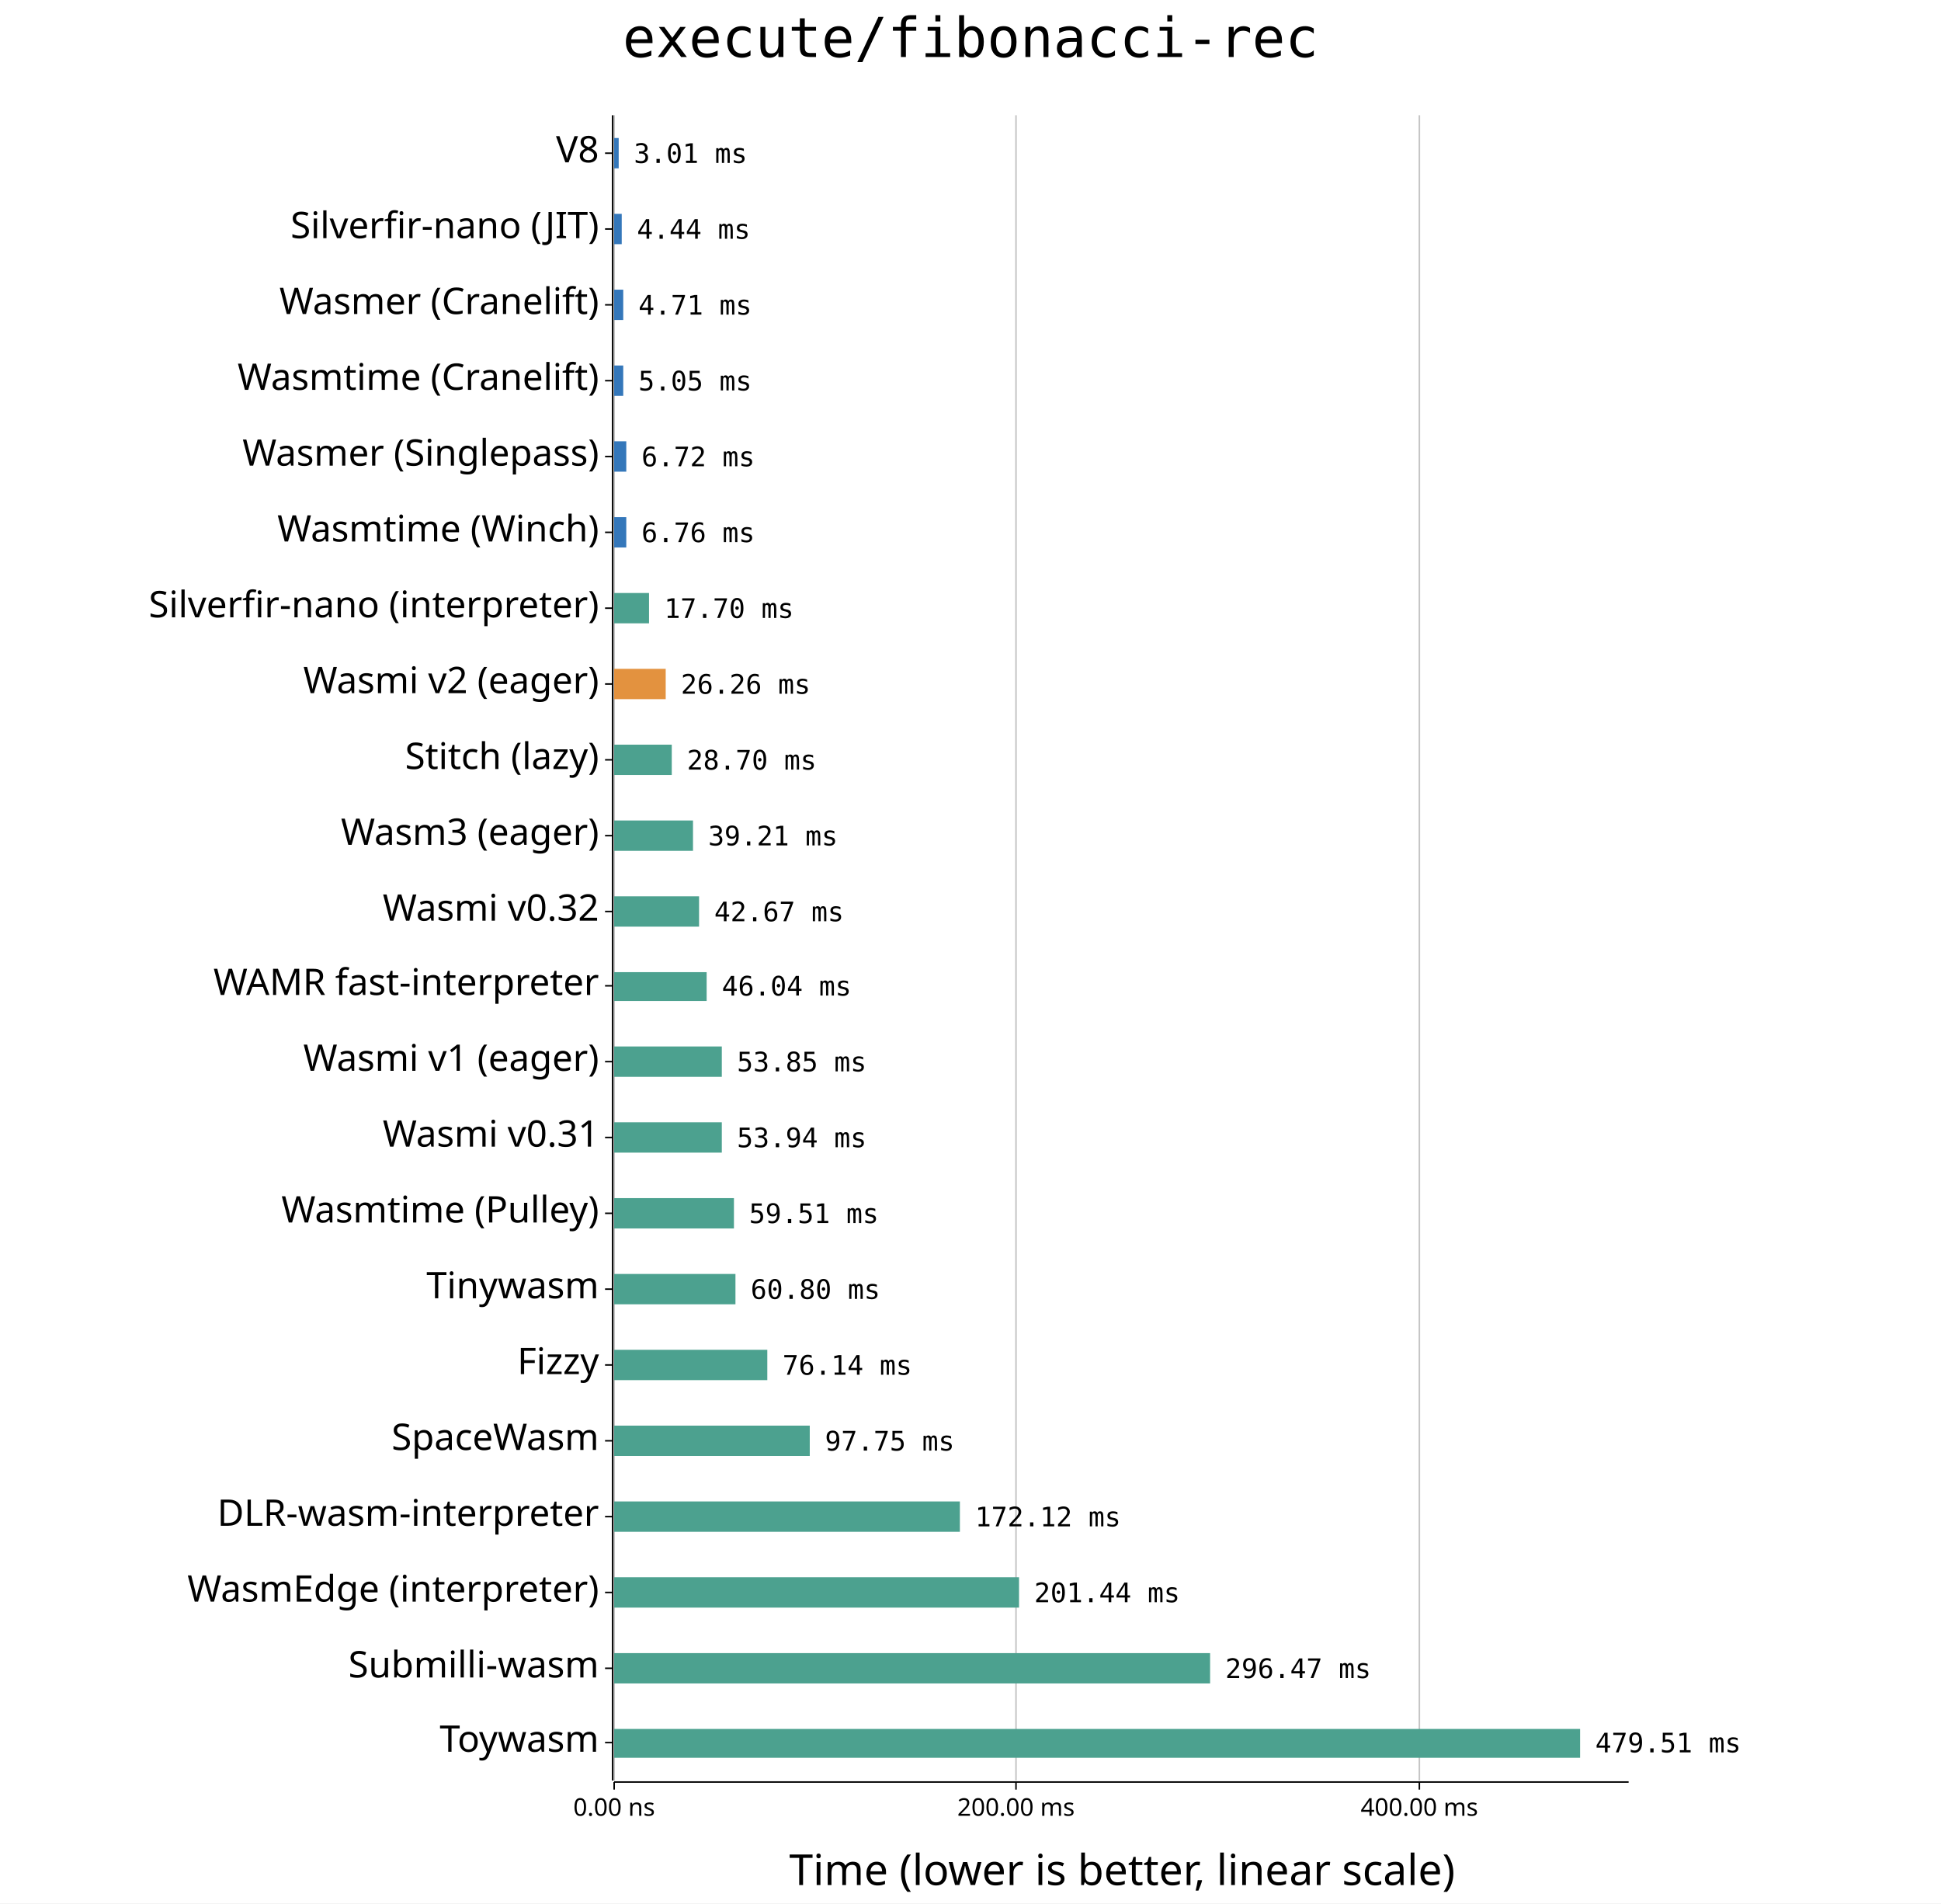
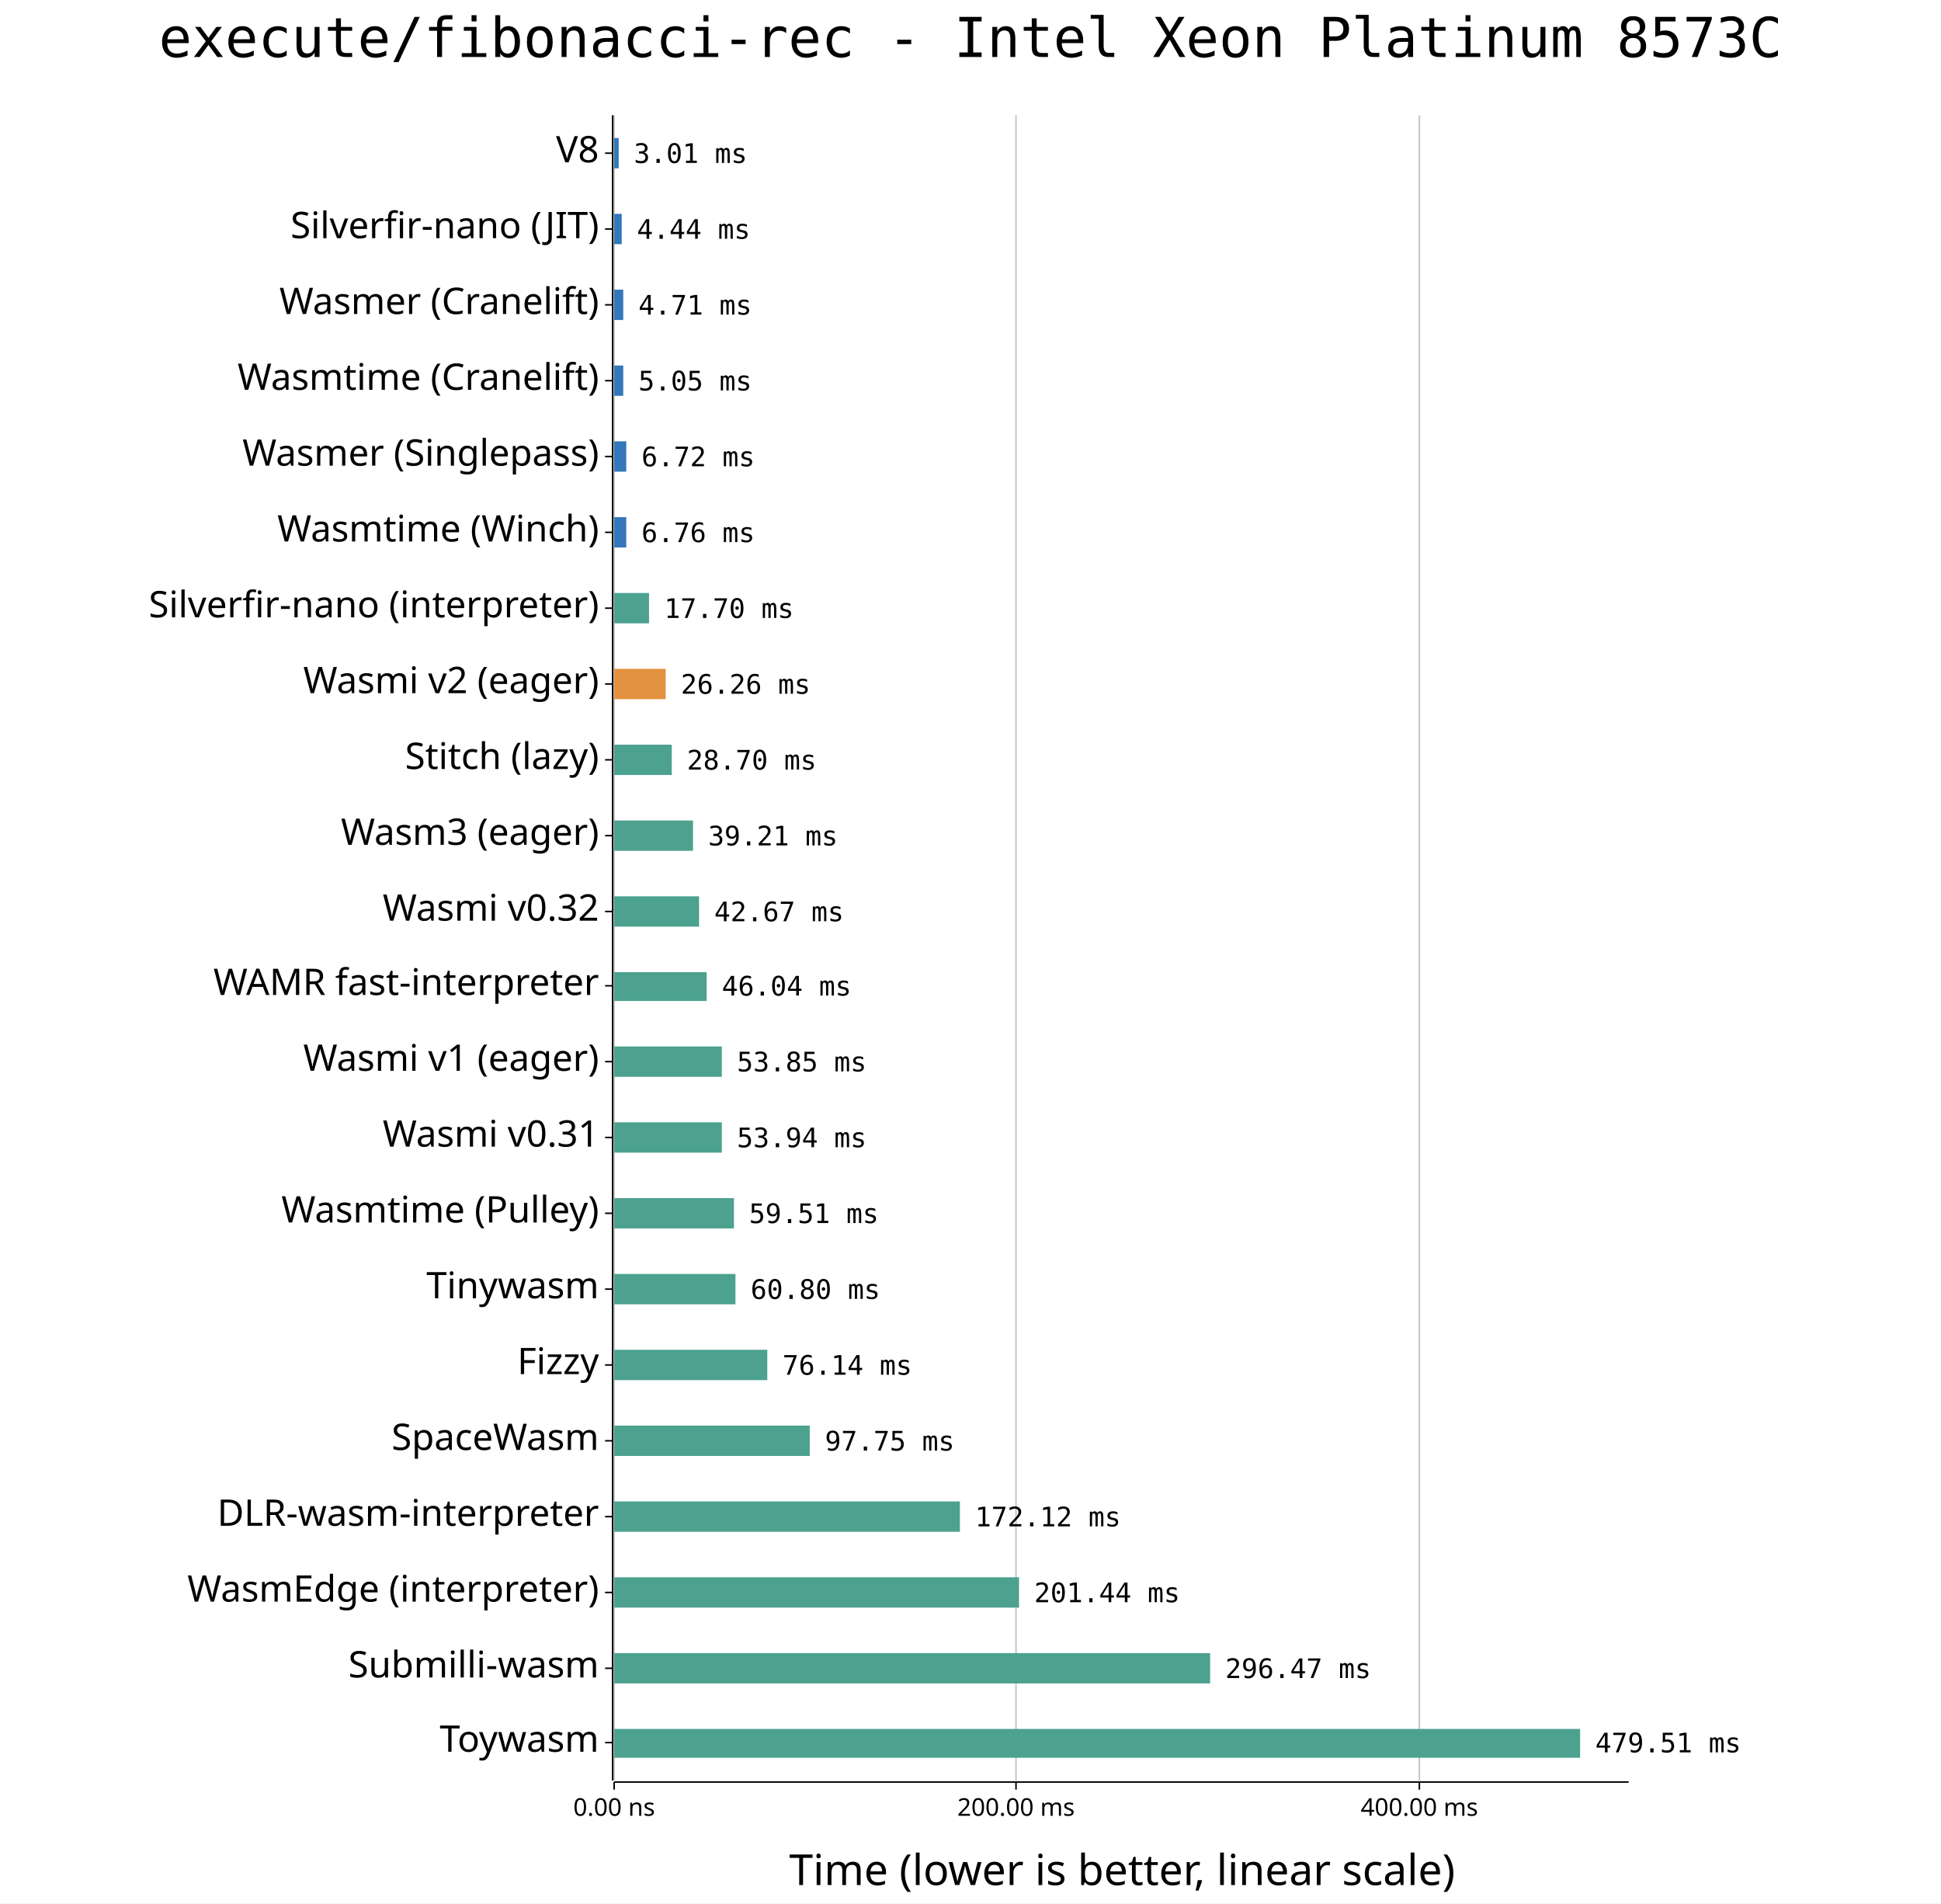
<svg xmlns="http://www.w3.org/2000/svg" width="1280" height="1255" viewBox="0 0 1280 1255">
  <rect x="0" y="0" width="1280" height="1255" opacity="1" fill="#FFFFFF" stroke="none" />
  <text x="640" y="10" dy="0.76em" text-anchor="middle" font-family="monospace" font-size="36.29" opacity="1" fill="#000000">
- execute/fibonacci-rec
+ execute/fibonacci-rec - Intel Xeon Platinum 8573C
</text>
  <line opacity="0.1" stroke="#000000" stroke-width="1" x1="405" y1="1174" x2="405" y2="76" />
  <line opacity="0.1" stroke="#000000" stroke-width="1" x1="670" y1="1174" x2="670" y2="76" />
  <line opacity="0.1" stroke="#000000" stroke-width="1" x1="936" y1="1174" x2="936" y2="76" />
  <text x="5" y="625" dy="0.76em" text-anchor="middle" font-family="sans-serif" font-size="28.226" opacity="1" fill="#000000" transform="rotate(270, 5, 625)">

</text>
  <text x="740" y="1250" dy="-0.5ex" text-anchor="middle" font-family="sans-serif" font-size="28.226" opacity="1" fill="#000000">
Time (lower is better, linear scale)
</text>
  <line opacity="0.15" stroke="#000000" stroke-width="1" x1="405" y1="1174" x2="405" y2="76" />
  <line opacity="0.15" stroke="#000000" stroke-width="1" x1="670" y1="1174" x2="670" y2="76" />
  <line opacity="0.15" stroke="#000000" stroke-width="1" x1="936" y1="1174" x2="936" y2="76" />
  <polyline fill="none" opacity="1" stroke="#000000" stroke-width="1" points="404,76 404,1174 " />
  <text x="395" y="1149" dy="0.5ex" text-anchor="end" font-family="sans-serif" font-size="24.194" opacity="1" fill="#000000">
Toywasm
</text>
  <polyline fill="none" opacity="1" stroke="#000000" stroke-width="1" points="399,1149 404,1149 " />
  <text x="395" y="1100" dy="0.5ex" text-anchor="end" font-family="sans-serif" font-size="24.194" opacity="1" fill="#000000">
Submilli-wasm
</text>
  <polyline fill="none" opacity="1" stroke="#000000" stroke-width="1" points="399,1100 404,1100 " />
  <text x="395" y="1050" dy="0.5ex" text-anchor="end" font-family="sans-serif" font-size="24.194" opacity="1" fill="#000000">
WasmEdge (interpreter)
</text>
  <polyline fill="none" opacity="1" stroke="#000000" stroke-width="1" points="399,1050 404,1050 " />
  <text x="395" y="1000" dy="0.5ex" text-anchor="end" font-family="sans-serif" font-size="24.194" opacity="1" fill="#000000">
DLR-wasm-interpreter
</text>
  <polyline fill="none" opacity="1" stroke="#000000" stroke-width="1" points="399,1000 404,1000 " />
  <text x="395" y="950" dy="0.5ex" text-anchor="end" font-family="sans-serif" font-size="24.194" opacity="1" fill="#000000">
SpaceWasm
</text>
  <polyline fill="none" opacity="1" stroke="#000000" stroke-width="1" points="399,950 404,950 " />
  <text x="395" y="900" dy="0.5ex" text-anchor="end" font-family="sans-serif" font-size="24.194" opacity="1" fill="#000000">
Fizzy
</text>
  <polyline fill="none" opacity="1" stroke="#000000" stroke-width="1" points="399,900 404,900 " />
  <text x="395" y="850" dy="0.5ex" text-anchor="end" font-family="sans-serif" font-size="24.194" opacity="1" fill="#000000">
Tinywasm
</text>
  <polyline fill="none" opacity="1" stroke="#000000" stroke-width="1" points="399,850 404,850 " />
  <text x="395" y="800" dy="0.5ex" text-anchor="end" font-family="sans-serif" font-size="24.194" opacity="1" fill="#000000">
Wasmtime (Pulley)
</text>
  <polyline fill="none" opacity="1" stroke="#000000" stroke-width="1" points="399,800 404,800 " />
  <text x="395" y="750" dy="0.5ex" text-anchor="end" font-family="sans-serif" font-size="24.194" opacity="1" fill="#000000">
Wasmi v0.31
</text>
  <polyline fill="none" opacity="1" stroke="#000000" stroke-width="1" points="399,750 404,750 " />
  <text x="395" y="700" dy="0.5ex" text-anchor="end" font-family="sans-serif" font-size="24.194" opacity="1" fill="#000000">
Wasmi v1 (eager)
</text>
  <polyline fill="none" opacity="1" stroke="#000000" stroke-width="1" points="399,700 404,700 " />
  <text x="395" y="650" dy="0.5ex" text-anchor="end" font-family="sans-serif" font-size="24.194" opacity="1" fill="#000000">
WAMR fast-interpreter
</text>
  <polyline fill="none" opacity="1" stroke="#000000" stroke-width="1" points="399,650 404,650 " />
  <text x="395" y="601" dy="0.5ex" text-anchor="end" font-family="sans-serif" font-size="24.194" opacity="1" fill="#000000">
Wasmi v0.32
</text>
  <polyline fill="none" opacity="1" stroke="#000000" stroke-width="1" points="399,601 404,601 " />
  <text x="395" y="551" dy="0.5ex" text-anchor="end" font-family="sans-serif" font-size="24.194" opacity="1" fill="#000000">
Wasm3 (eager)
</text>
  <polyline fill="none" opacity="1" stroke="#000000" stroke-width="1" points="399,551 404,551 " />
  <text x="395" y="501" dy="0.5ex" text-anchor="end" font-family="sans-serif" font-size="24.194" opacity="1" fill="#000000">
Stitch (lazy)
</text>
  <polyline fill="none" opacity="1" stroke="#000000" stroke-width="1" points="399,501 404,501 " />
  <text x="395" y="451" dy="0.5ex" text-anchor="end" font-family="sans-serif" font-size="24.194" opacity="1" fill="#000000">
Wasmi v2 (eager)
</text>
  <polyline fill="none" opacity="1" stroke="#000000" stroke-width="1" points="399,451 404,451 " />
  <text x="395" y="401" dy="0.5ex" text-anchor="end" font-family="sans-serif" font-size="24.194" opacity="1" fill="#000000">
Silverfir-nano (interpreter)
</text>
  <polyline fill="none" opacity="1" stroke="#000000" stroke-width="1" points="399,401 404,401 " />
  <text x="395" y="351" dy="0.5ex" text-anchor="end" font-family="sans-serif" font-size="24.194" opacity="1" fill="#000000">
Wasmtime (Winch)
</text>
  <polyline fill="none" opacity="1" stroke="#000000" stroke-width="1" points="399,351 404,351 " />
  <text x="395" y="301" dy="0.5ex" text-anchor="end" font-family="sans-serif" font-size="24.194" opacity="1" fill="#000000">
Wasmer (Singlepass)
</text>
  <polyline fill="none" opacity="1" stroke="#000000" stroke-width="1" points="399,301 404,301 " />
  <text x="395" y="251" dy="0.5ex" text-anchor="end" font-family="sans-serif" font-size="24.194" opacity="1" fill="#000000">
Wasmtime (Cranelift)
</text>
  <polyline fill="none" opacity="1" stroke="#000000" stroke-width="1" points="399,251 404,251 " />
  <text x="395" y="201" dy="0.5ex" text-anchor="end" font-family="sans-serif" font-size="24.194" opacity="1" fill="#000000">
Wasmer (Cranelift)
</text>
  <polyline fill="none" opacity="1" stroke="#000000" stroke-width="1" points="399,201 404,201 " />
  <text x="395" y="151" dy="0.5ex" text-anchor="end" font-family="sans-serif" font-size="24.194" opacity="1" fill="#000000">
Silverfir-nano (JIT)
</text>
  <polyline fill="none" opacity="1" stroke="#000000" stroke-width="1" points="399,151 404,151 " />
  <text x="395" y="101" dy="0.5ex" text-anchor="end" font-family="sans-serif" font-size="24.194" opacity="1" fill="#000000">
V8
</text>
  <polyline fill="none" opacity="1" stroke="#000000" stroke-width="1" points="399,101 404,101 " />
  <polyline fill="none" opacity="1" stroke="#000000" stroke-width="1" points="405,1175 1074,1175 " />
  <text x="405" y="1185" dy="0.76em" text-anchor="middle" font-family="sans-serif" font-size="16.129" opacity="1" fill="#000000">
0.00 ns
</text>
  <polyline fill="none" opacity="1" stroke="#000000" stroke-width="1" points="405,1175 405,1180 " />
  <text x="670" y="1185" dy="0.76em" text-anchor="middle" font-family="sans-serif" font-size="16.129" opacity="1" fill="#000000">
200.00 ms
</text>
  <polyline fill="none" opacity="1" stroke="#000000" stroke-width="1" points="670,1175 670,1180 " />
  <text x="936" y="1185" dy="0.76em" text-anchor="middle" font-family="sans-serif" font-size="16.129" opacity="1" fill="#000000">
400.00 ms
</text>
  <polyline fill="none" opacity="1" stroke="#000000" stroke-width="1" points="936,1175 936,1180 " />
+   <rect x="405" y="990" width="228" height="20" opacity="1" fill="#4CA18F" stroke="none" />
+   <rect x="405" y="790" width="79" height="20" opacity="1" fill="#4CA18F" stroke="none" />
+   <rect x="405" y="690" width="71" height="20" opacity="1" fill="#4CA18F" stroke="none" />
+   <rect x="405" y="840" width="80" height="20" opacity="1" fill="#4CA18F" stroke="none" />
+   <rect x="405" y="391" width="23" height="20" opacity="1" fill="#4CA18F" stroke="none" />
+   <rect x="405" y="91" width="3" height="20" opacity="1" fill="#3477BA" stroke="none" />
+   <rect x="405" y="241" width="6" height="20" opacity="1" fill="#3477BA" stroke="none" />
+   <rect x="405" y="740" width="71" height="20" opacity="1" fill="#4CA18F" stroke="none" />
+   <rect x="405" y="591" width="56" height="20" opacity="1" fill="#4CA18F" stroke="none" />
+   <rect x="405" y="1090" width="393" height="20" opacity="1" fill="#4CA18F" stroke="none" />
+   <rect x="405" y="940" width="129" height="20" opacity="1" fill="#4CA18F" stroke="none" />
+   <rect x="405" y="1140" width="637" height="19" opacity="1" fill="#4CA18F" stroke="none" />
+   <rect x="405" y="191" width="6" height="20" opacity="1" fill="#3477BA" stroke="none" />
+   <rect x="405" y="890" width="101" height="20" opacity="1" fill="#4CA18F" stroke="none" />
+   <rect x="405" y="341" width="8" height="20" opacity="1" fill="#3477BA" stroke="none" />
+   <rect x="405" y="141" width="5" height="20" opacity="1" fill="#3477BA" stroke="none" />
+   <rect x="405" y="291" width="8" height="20" opacity="1" fill="#3477BA" stroke="none" />
+   <rect x="405" y="491" width="38" height="20" opacity="1" fill="#4CA18F" stroke="none" />
+   <rect x="405" y="1040" width="267" height="20" opacity="1" fill="#4CA18F" stroke="none" />
  <rect x="405" y="641" width="61" height="19" opacity="1" fill="#4CA18F" stroke="none" />
  <rect x="405" y="541" width="52" height="20" opacity="1" fill="#4CA18F" stroke="none" />
-   <rect x="405" y="940" width="129" height="20" opacity="1" fill="#4CA18F" stroke="none" />
-   <rect x="405" y="1140" width="637" height="19" opacity="1" fill="#4CA18F" stroke="none" />
-   <rect x="405" y="890" width="101" height="20" opacity="1" fill="#4CA18F" stroke="none" />
-   <rect x="405" y="840" width="80" height="20" opacity="1" fill="#4CA18F" stroke="none" />
-   <rect x="405" y="790" width="79" height="20" opacity="1" fill="#4CA18F" stroke="none" />
-   <rect x="405" y="1040" width="267" height="20" opacity="1" fill="#4CA18F" stroke="none" />
-   <rect x="405" y="291" width="8" height="20" opacity="1" fill="#3477BA" stroke="none" />
-   <rect x="405" y="241" width="6" height="20" opacity="1" fill="#3477BA" stroke="none" />
-   <rect x="405" y="191" width="6" height="20" opacity="1" fill="#3477BA" stroke="none" />
-   <rect x="405" y="141" width="5" height="20" opacity="1" fill="#3477BA" stroke="none" />
-   <rect x="405" y="690" width="71" height="20" opacity="1" fill="#4CA18F" stroke="none" />
-   <rect x="405" y="491" width="38" height="20" opacity="1" fill="#4CA18F" stroke="none" />
-   <rect x="405" y="1090" width="393" height="20" opacity="1" fill="#4CA18F" stroke="none" />
-   <rect x="405" y="91" width="3" height="20" opacity="1" fill="#3477BA" stroke="none" />
-   <rect x="405" y="990" width="228" height="20" opacity="1" fill="#4CA18F" stroke="none" />
-   <rect x="405" y="391" width="23" height="20" opacity="1" fill="#4CA18F" stroke="none" />
-   <rect x="405" y="341" width="8" height="20" opacity="1" fill="#3477BA" stroke="none" />
  <rect x="405" y="441" width="34" height="20" opacity="1" fill="#E3923F" stroke="none" />
-   <rect x="405" y="740" width="71" height="20" opacity="1" fill="#4CA18F" stroke="none" />
-   <rect x="405" y="591" width="56" height="20" opacity="1" fill="#4CA18F" stroke="none" />
  <text x="1052" y="1151" dy="0.5ex" text-anchor="start" font-family="monospace" font-size="17.742" opacity="1" fill="#000000">
479.51 ms
</text>
  <text x="808" y="1102" dy="0.5ex" text-anchor="start" font-family="monospace" font-size="17.742" opacity="1" fill="#000000">
296.47 ms
</text>
  <text x="682" y="1052" dy="0.5ex" text-anchor="start" font-family="monospace" font-size="17.742" opacity="1" fill="#000000">
201.44 ms
</text>
  <text x="643" y="1002" dy="0.5ex" text-anchor="start" font-family="monospace" font-size="17.742" opacity="1" fill="#000000">
172.12 ms
</text>
  <text x="544" y="952" dy="0.5ex" text-anchor="start" font-family="monospace" font-size="17.742" opacity="1" fill="#000000">
97.75 ms
</text>
  <text x="516" y="902" dy="0.5ex" text-anchor="start" font-family="monospace" font-size="17.742" opacity="1" fill="#000000">
76.14 ms
</text>
  <text x="495" y="852" dy="0.5ex" text-anchor="start" font-family="monospace" font-size="17.742" opacity="1" fill="#000000">
60.80 ms
</text>
  <text x="494" y="802" dy="0.5ex" text-anchor="start" font-family="monospace" font-size="17.742" opacity="1" fill="#000000">
59.51 ms
</text>
  <text x="486" y="752" dy="0.5ex" text-anchor="start" font-family="monospace" font-size="17.742" opacity="1" fill="#000000">
53.94 ms
</text>
  <text x="486" y="702" dy="0.5ex" text-anchor="start" font-family="monospace" font-size="17.742" opacity="1" fill="#000000">
53.85 ms
</text>
  <text x="476" y="652" dy="0.5ex" text-anchor="start" font-family="monospace" font-size="17.742" opacity="1" fill="#000000">
46.04 ms
</text>
  <text x="471" y="603" dy="0.5ex" text-anchor="start" font-family="monospace" font-size="17.742" opacity="1" fill="#000000">
42.67 ms
</text>
  <text x="467" y="553" dy="0.5ex" text-anchor="start" font-family="monospace" font-size="17.742" opacity="1" fill="#000000">
39.21 ms
</text>
  <text x="453" y="503" dy="0.5ex" text-anchor="start" font-family="monospace" font-size="17.742" opacity="1" fill="#000000">
28.70 ms
</text>
  <text x="449" y="453" dy="0.5ex" text-anchor="start" font-family="monospace" font-size="17.742" opacity="1" fill="#000000">
26.26 ms
</text>
  <text x="438" y="403" dy="0.5ex" text-anchor="start" font-family="monospace" font-size="17.742" opacity="1" fill="#000000">
17.70 ms
</text>
  <text x="423" y="353" dy="0.5ex" text-anchor="start" font-family="monospace" font-size="17.742" opacity="1" fill="#000000">
6.76 ms
</text>
  <text x="423" y="303" dy="0.5ex" text-anchor="start" font-family="monospace" font-size="17.742" opacity="1" fill="#000000">
6.72 ms
</text>
  <text x="421" y="253" dy="0.5ex" text-anchor="start" font-family="monospace" font-size="17.742" opacity="1" fill="#000000">
5.05 ms
</text>
  <text x="421" y="203" dy="0.5ex" text-anchor="start" font-family="monospace" font-size="17.742" opacity="1" fill="#000000">
4.71 ms
</text>
  <text x="420" y="153" dy="0.5ex" text-anchor="start" font-family="monospace" font-size="17.742" opacity="1" fill="#000000">
4.44 ms
</text>
  <text x="418" y="103" dy="0.5ex" text-anchor="start" font-family="monospace" font-size="17.742" opacity="1" fill="#000000">
3.01 ms
</text>
</svg>
